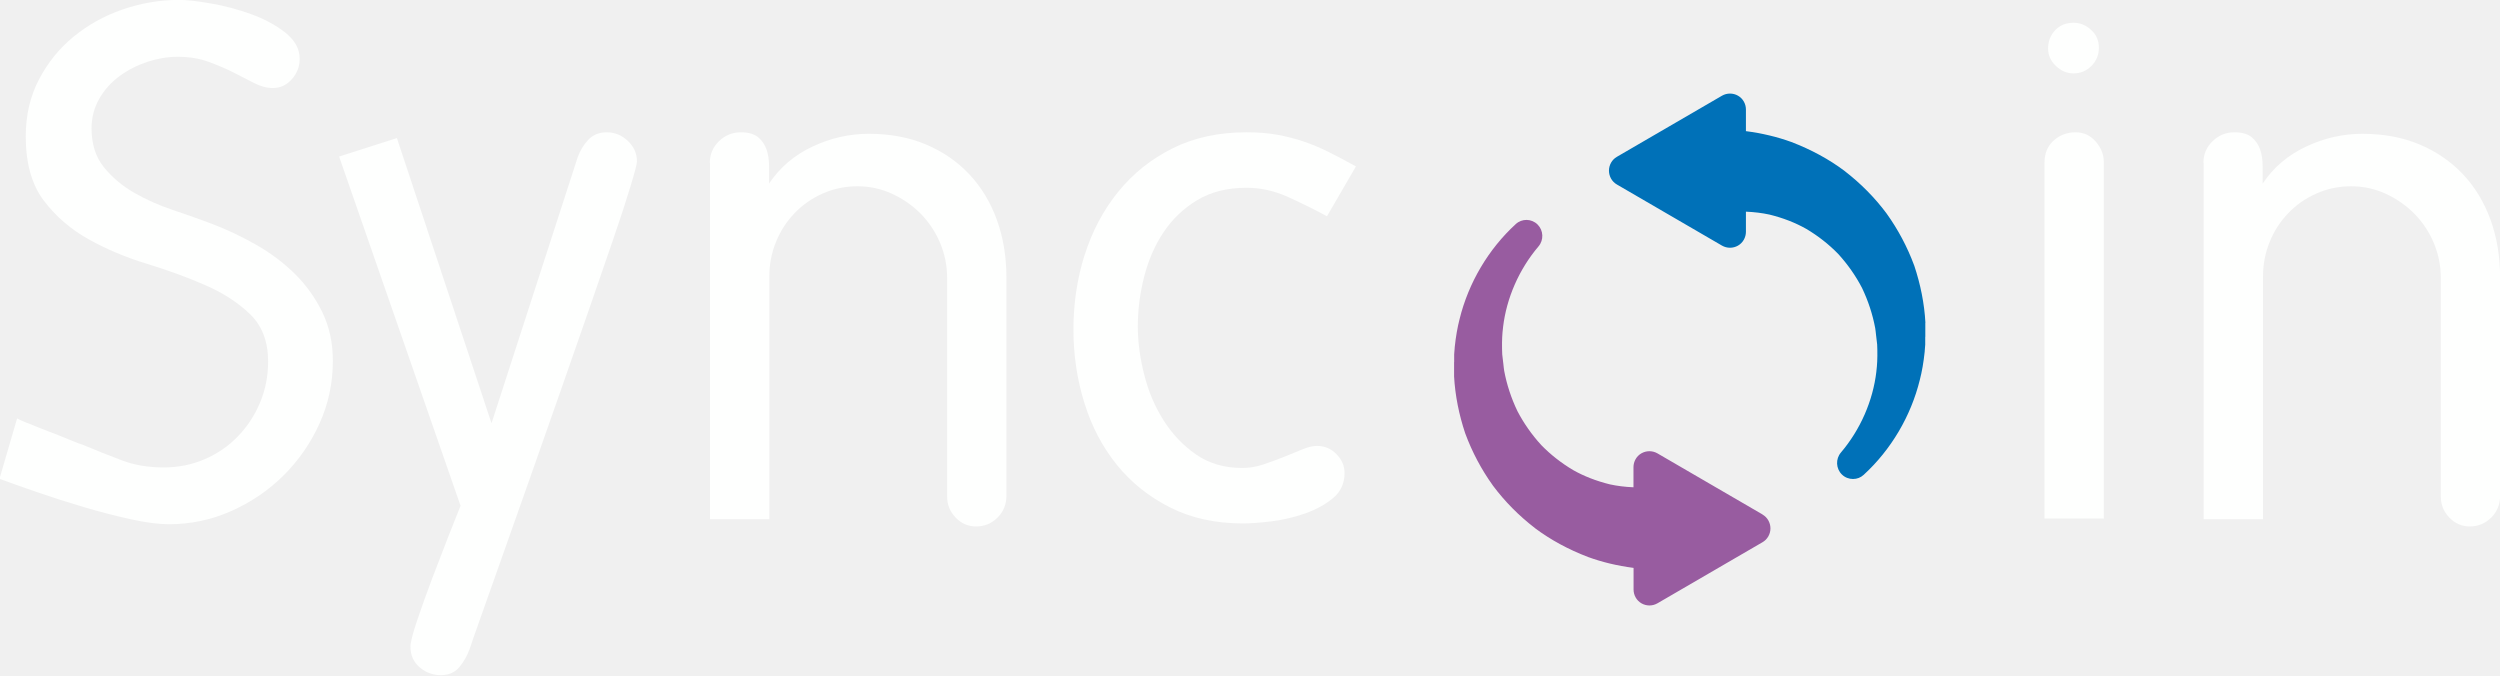
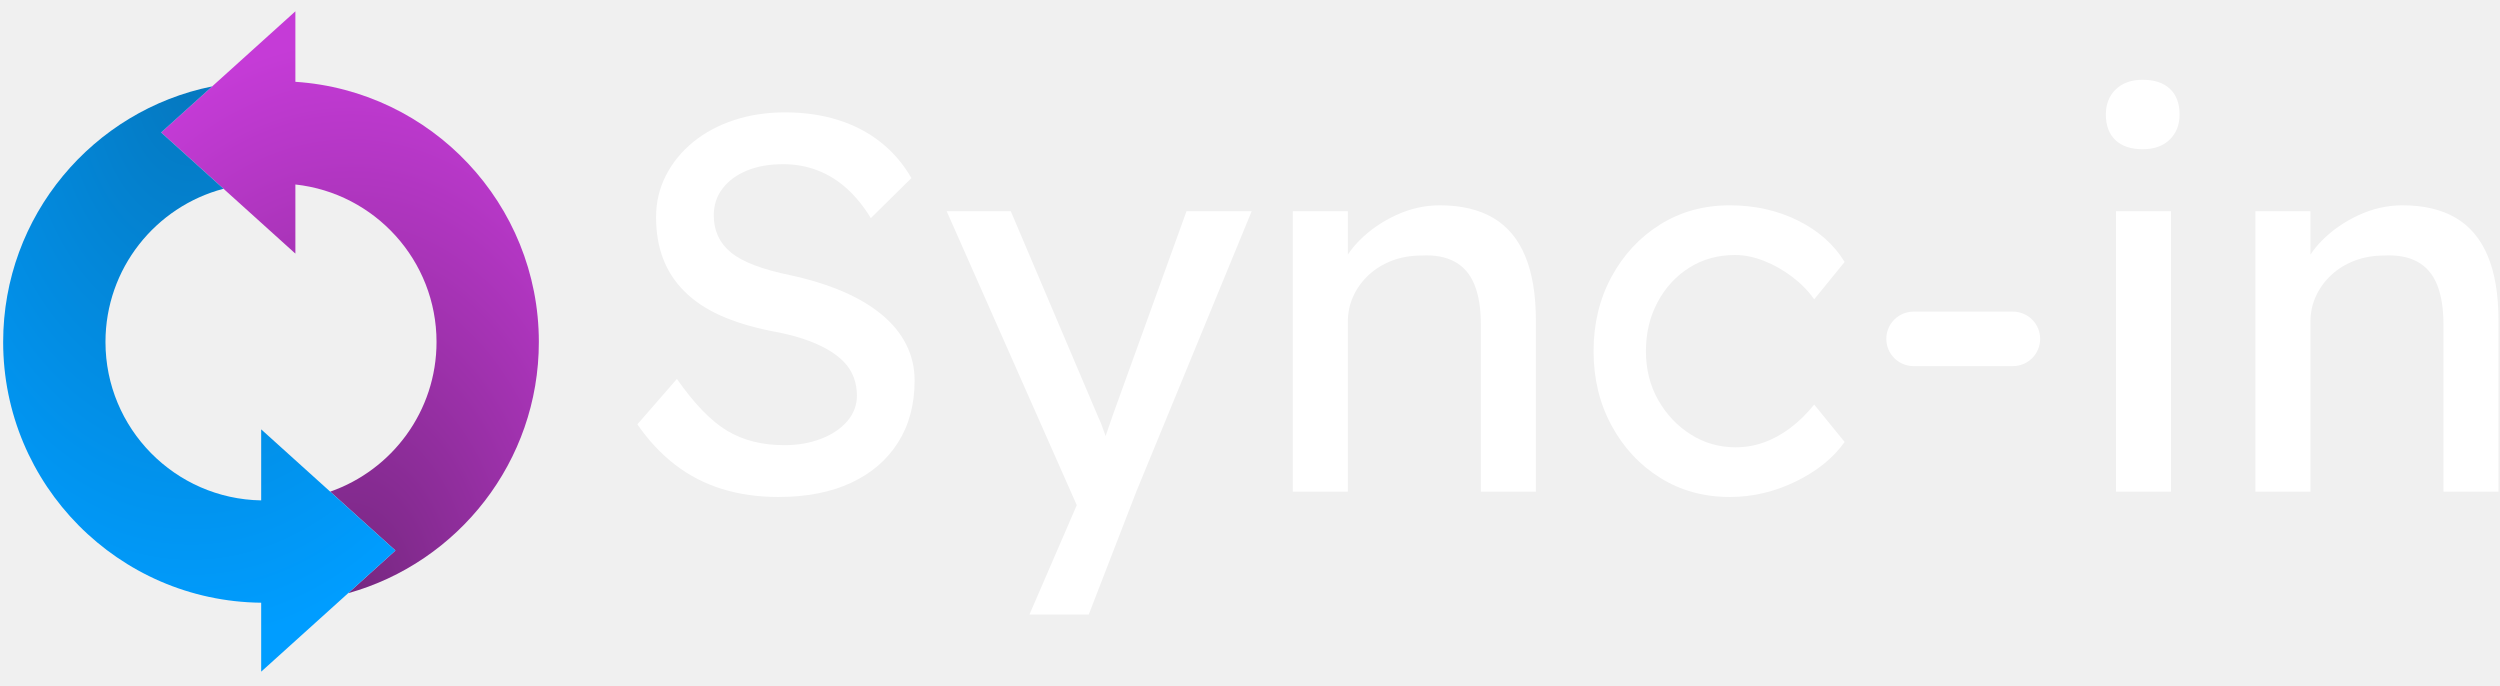
- <svg xmlns="http://www.w3.org/2000/svg" id="Calque_1" data-name="Calque 1" viewBox="0 0 283.46 76.54">
+ <svg xmlns="http://www.w3.org/2000/svg" xmlns:ns1="https://boxy-svg.com" width="100%" height="100%" viewBox="0 0 780 214" version="1.1" style="fill-rule:evenodd;clip-rule:evenodd;stroke-linejoin:round;stroke-miterlimit:2;">
+   <rect id="logo-primary" x="0" y="0" width="779.528" height="213.089" style="fill:none;" />
+   <clipPath id="_clip1">
+     <rect x="0" y="0" width="779.528" height="213.089" />
+   </clipPath>
+   <g clip-path="url(#_clip1)">
+     <g>
+       <g>
+         <path d="M50.274,41.328l41.886,-37.8l-0,21.996c42.39,2.779 75.96,38.087 75.96,81.175c0,37.333 -25.202,68.825 -59.506,78.38l14.759,-13.319l-20.355,-18.369c19.308,-6.727 33.179,-25.102 33.179,-46.691c0,-25.459 -19.289,-46.448 -44.038,-49.137l0,21.565l-41.886,-37.8Z" style="fill:url(#_Radial2);" />
+         <path d="M69.739,58.894c-21.187,5.576 -36.831,24.878 -36.831,47.806c0,26.997 21.691,48.968 48.58,49.421l0,-22.16l41.886,37.8l-41.886,37.8l0,-21.513c-44.509,-0.456 -80.503,-36.731 -80.503,-81.347c0,-39.377 28.038,-72.258 65.222,-79.749l-15.932,14.378l19.464,17.565Z" style="fill:url(#_Radial3);" />
+       </g>
+       <g>
+         <path d="M242.861,155.059c-6.333,0 -12.194,-0.833 -17.583,-2.5c-5.389,-1.667 -10.278,-4.194 -14.667,-7.583c-4.389,-3.389 -8.306,-7.583 -11.75,-12.583l12.333,-14.167c5.444,7.778 10.667,13.167 15.667,16.167c5,3 10.944,4.5 17.833,4.5c4.222,0 8.056,-0.667 11.5,-2c3.444,-1.333 6.167,-3.167 8.167,-5.5c2,-2.333 3,-5 3,-8c0,-2 -0.333,-3.889 -1,-5.667c-0.667,-1.778 -1.694,-3.389 -3.083,-4.833c-1.389,-1.444 -3.167,-2.778 -5.333,-4c-2.167,-1.222 -4.694,-2.306 -7.583,-3.25c-2.889,-0.944 -6.222,-1.75 -10,-2.417c-6,-1.222 -11.222,-2.833 -15.667,-4.833c-4.444,-2 -8.167,-4.5 -11.167,-7.5c-3,-3 -5.222,-6.417 -6.667,-10.25c-1.444,-3.833 -2.167,-8.139 -2.167,-12.917c0,-4.667 1.028,-9 3.083,-13c2.056,-4 4.889,-7.472 8.5,-10.417c3.611,-2.944 7.861,-5.222 12.75,-6.833c4.889,-1.611 10.167,-2.417 15.833,-2.417c6,0 11.5,0.778 16.5,2.333c5,1.556 9.444,3.861 13.333,6.917c3.889,3.056 7.111,6.806 9.667,11.25l-12.667,12.5c-2.222,-3.667 -4.722,-6.75 -7.5,-9.25c-2.778,-2.5 -5.833,-4.389 -9.167,-5.667c-3.333,-1.278 -6.889,-1.917 -10.667,-1.917c-4.333,0 -8.111,0.667 -11.333,2c-3.222,1.333 -5.75,3.194 -7.583,5.583c-1.833,2.389 -2.75,5.194 -2.75,8.417c0,2.333 0.444,4.472 1.333,6.417c0.889,1.944 2.25,3.667 4.083,5.167c1.833,1.5 4.306,2.833 7.417,4c3.111,1.167 6.833,2.194 11.167,3.083c6.111,1.333 11.556,3.028 16.333,5.083c4.778,2.056 8.833,4.472 12.167,7.25c3.333,2.778 5.861,5.889 7.583,9.333c1.722,3.444 2.583,7.167 2.583,11.167c0,7.444 -1.722,13.889 -5.167,19.333c-3.444,5.444 -8.333,9.639 -14.667,12.583c-6.333,2.944 -13.889,4.417 -22.667,4.417Z" style="fill:#fff;fill-rule:nonzero;" />
+         <path d="M335.953,157.613l-40.592,-91.72l20,0l27.333,64.333c0.556,1.111 1.222,2.806 2,5.083c0.085,0.249 0.169,0.498 0.251,0.746c0.833,-2.332 1.638,-4.664 2.415,-6.996l22.833,-63.167l20.333,0l-36,87.5l-14.833,38.333l-18.5,0l14.759,-34.113Z" style="fill:#fff;" />
+         <path d="M420.528,79.432c0.981,-1.484 2.147,-2.914 3.5,-4.29c3.222,-3.278 7.056,-5.944 11.5,-8c4.444,-2.056 9,-3.083 13.667,-3.083c6.667,0 12.222,1.306 16.667,3.917c4.444,2.611 7.778,6.583 10,11.917c2.222,5.333 3.333,12.056 3.333,20.167l0,53.333l-17.167,0l0,-52.167c0,-5 -0.667,-9.139 -2,-12.417c-1.333,-3.278 -3.389,-5.667 -6.167,-7.167c-2.778,-1.5 -6.222,-2.139 -10.333,-1.917c-3.333,0 -6.389,0.528 -9.167,1.583c-2.778,1.056 -5.194,2.528 -7.25,4.417c-2.056,1.889 -3.667,4.083 -4.833,6.583c-1.167,2.5 -1.75,5.194 -1.75,8.083l0,53l-17.167,0l0,-87.5l17.167,0l0,13.54Z" style="fill:#fff;" />
+         <path d="M539.694,155.059c-8.111,0 -15.361,-2 -21.75,-6c-6.389,-4 -11.444,-9.444 -15.167,-16.333c-3.722,-6.889 -5.583,-14.611 -5.583,-23.167c0,-8.556 1.861,-16.278 5.583,-23.167c3.722,-6.889 8.778,-12.333 15.167,-16.333c6.389,-4 13.639,-6 21.75,-6c7.778,0 14.861,1.583 21.25,4.75c6.389,3.167 11.25,7.472 14.583,12.917l-9.5,11.667c-1.778,-2.556 -4.056,-4.889 -6.833,-7c-2.778,-2.111 -5.722,-3.778 -8.833,-5c-3.111,-1.222 -6.111,-1.833 -9,-1.833c-5.333,0 -10.083,1.306 -14.25,3.917c-4.167,2.611 -7.472,6.194 -9.917,10.75c-2.444,4.556 -3.667,9.667 -3.667,15.333c0,5.667 1.278,10.75 3.833,15.25c2.556,4.5 5.944,8.083 10.167,10.75c4.222,2.667 8.889,4 14,4c3,0 5.917,-0.5 8.75,-1.5c2.833,-1 5.583,-2.5 8.25,-4.5c2.667,-2 5.167,-4.444 7.5,-7.333l9.5,11.667c-3.556,5 -8.639,9.111 -15.25,12.333c-6.611,3.222 -13.472,4.833 -20.583,4.833Z" style="fill:#fff;fill-rule:nonzero;" />
+         <path d="M597.028,114.226c-2.254,0 -4.416,-0.896 -6.01,-2.49c-1.594,-1.594 -2.49,-3.756 -2.49,-6.01c0,-0 0,-0 0,-0c0,-2.254 0.896,-4.416 2.49,-6.01c1.594,-1.594 3.756,-2.49 6.01,-2.49c8.737,-0 22.263,-0 31,-0c2.254,-0 4.416,0.896 6.01,2.49c1.594,1.594 2.49,3.756 2.49,6.01c-0,0 -0,0 -0,0c-0,2.254 -0.896,4.416 -2.49,6.01c-1.594,1.594 -3.756,2.49 -6.01,2.49l-31,0Z" style="fill:#fff;fill-rule:nonzero;" />
+         <path d="M660.194,153.392l0,-87.5l17.167,0l0,87.5l-17.167,0Zm8.333,-106.833c-3.667,0 -6.5,-0.944 -8.5,-2.833c-2,-1.889 -3,-4.556 -3,-8c0,-3.222 1.028,-5.833 3.083,-7.833c2.056,-2 4.861,-3 8.417,-3c3.667,0 6.5,0.944 8.5,2.833c2,1.889 3,4.556 3,8c0,3.222 -1.028,5.833 -3.083,7.833c-2.056,2 -4.861,3 -8.417,3Z" style="fill:#fff;fill-rule:nonzero;" />
+         <path d="M720.861,79.432c0.981,-1.484 2.147,-2.914 3.5,-4.29c3.222,-3.278 7.056,-5.944 11.5,-8c4.444,-2.056 9,-3.083 13.667,-3.083c6.667,0 12.222,1.306 16.667,3.917c4.444,2.611 7.778,6.583 10,11.917c2.222,5.333 3.333,12.056 3.333,20.167l0,53.333l-17.167,0l0,-52.167c0,-5 -0.667,-9.139 -2,-12.417c-1.333,-3.278 -3.389,-5.667 -6.167,-7.167c-2.778,-1.5 -6.222,-2.139 -10.333,-1.917c-3.333,0 -6.389,0.528 -9.167,1.583c-2.778,1.056 -5.194,2.528 -7.25,4.417c-2.056,1.889 -3.667,4.083 -4.833,6.583c-1.167,2.5 -1.75,5.194 -1.75,8.083l0,53l-17.167,0l0,-87.5l17.167,0l0,13.54Z" style="fill:#fff;" />
+       </g>
+     </g>
+   </g>
  <defs>
-     <style>
-       .cls-1 {
-         fill: #0071b8;
-       }
- 
-       .cls-2 {
-         fill: #985ca0;
-       }
- 
-       .cls-3 {
-         fill: #fefffe;
-       }
-     </style>
+     <radialGradient id="_Radial2" cx="0" cy="0" r="1" gradientUnits="userSpaceOnUse" gradientTransform="matrix(0,-174.0683,-117.3082,-0,109.4665,187.1685)">
+       <stop offset="0" style="stop-color:#75277f;stop-opacity:1" />
+       <stop offset="1" style="stop-color:#c53bd7;stop-opacity:1" />
+     </radialGradient>
+     <radialGradient id="_Radial3" cx="0" cy="0" r="1" gradientUnits="userSpaceOnUse" gradientTransform="matrix(-0,174.0683,117.3082,0,59.63891,26.23164)">
+       <stop offset="0" style="stop-color:#0578bf;stop-opacity:1" />
+       <stop offset="1" style="stop-color:#009dff;stop-opacity:1" />
+     </radialGradient>
+     <ns1:export>
+       <ns1:file format="png" path="logo-dark.png" dpi="400" />
+     </ns1:export>
  </defs>
-   <g>
-     <path class="cls-3" d="M3.12,47.96c.69,.3,1.47,.6,2.32,.93,.85,.32,1.67,.64,2.44,.97,.77,.32,1.27,.51,1.48,.56,1.55,.65,3.03,1.24,4.44,1.77,1.41,.54,3,.81,4.76,.81,1.65,0,3.2-.31,4.64-.93,1.44-.62,2.7-1.48,3.76-2.58,1.07-1.1,1.91-2.38,2.52-3.83,.61-1.45,.92-3.01,.92-4.67,0-2.26-.68-4.04-2.04-5.36-1.36-1.32-3.06-2.42-5.09-3.3-2.03-.89-4.23-1.69-6.61-2.42-2.38-.72-4.58-1.65-6.61-2.78-2.03-1.13-3.72-2.59-5.09-4.39-1.36-1.8-2.04-4.23-2.04-7.29,0-2.36,.49-4.5,1.48-6.4,.99-1.91,2.29-3.53,3.92-4.87,1.63-1.34,3.48-2.38,5.57-3.1,2.08-.72,4.22-1.09,6.41-1.09,.85,0,2.05,.13,3.6,.4,1.55,.27,3.07,.67,4.56,1.21,1.49,.54,2.79,1.23,3.88,2.09,1.09,.86,1.64,1.85,1.64,2.98,0,.86-.29,1.62-.88,2.3-.59,.67-1.31,1.01-2.16,1.01-.69,0-1.4-.19-2.12-.56-.72-.38-1.51-.78-2.36-1.21-.85-.43-1.8-.83-2.84-1.21s-2.2-.56-3.48-.56c-1.12,0-2.26,.19-3.4,.56-1.15,.38-2.2,.91-3.16,1.61-.96,.7-1.74,1.56-2.32,2.58-.59,1.02-.88,2.15-.88,3.38,0,1.77,.47,3.24,1.4,4.39,.93,1.15,2.08,2.12,3.44,2.9,1.36,.78,2.84,1.44,4.44,1.97,1.6,.54,3.04,1.05,4.32,1.53,1.71,.65,3.39,1.44,5.04,2.38,1.65,.94,3.12,2.04,4.4,3.3,1.28,1.26,2.32,2.71,3.12,4.35,.8,1.64,1.2,3.48,1.2,5.52,0,2.52-.51,4.9-1.52,7.13-1.01,2.23-2.38,4.19-4.08,5.88-1.71,1.69-3.68,3.03-5.93,4.03-2.24,.99-4.59,1.49-7.05,1.49-1.18,0-2.62-.19-4.32-.56-1.71-.38-3.47-.83-5.29-1.37-1.82-.54-3.58-1.1-5.29-1.69-1.71-.59-3.15-1.1-4.32-1.53l2-6.85c.05,.05,.43,.23,1.12,.52Z" />
-     <path class="cls-3" d="M45,15.65l10.73,32.34,9.77-30.16c.27-.75,.67-1.41,1.2-1.98,.53-.56,1.23-.85,2.08-.85,.91,0,1.71,.32,2.4,.97,.69,.65,1.04,1.43,1.04,2.34,0,.27-.24,1.2-.72,2.78-.48,1.59-1.13,3.59-1.96,6.01-.83,2.42-1.78,5.16-2.84,8.23-1.07,3.07-2.16,6.2-3.28,9.4-1.12,3.2-2.24,6.39-3.36,9.56-1.12,3.17-2.15,6.08-3.08,8.71-.93,2.63-1.74,4.89-2.4,6.77-.67,1.88-1.11,3.15-1.32,3.79-.27,.75-.65,1.44-1.16,2.06-.51,.62-1.21,.93-2.12,.93s-1.71-.3-2.4-.89c-.69-.59-1.04-1.37-1.04-2.34,0-.48,.25-1.48,.76-2.98,.51-1.51,1.08-3.11,1.72-4.8,.64-1.69,1.27-3.32,1.88-4.88,.61-1.56,1.05-2.66,1.32-3.31l-13.77-39.6,6.57-2.1Z" />
-     <path class="cls-3" d="M80.48,18.47c0-.97,.35-1.79,1.04-2.46,.69-.67,1.52-1.01,2.48-1.01,.85,0,1.51,.19,1.96,.56,.45,.38,.77,.85,.96,1.41,.19,.56,.28,1.2,.28,1.9v1.94c1.23-1.83,2.87-3.23,4.93-4.19,2.05-.97,4.18-1.45,6.37-1.45,2.4,0,4.56,.4,6.49,1.21,1.92,.81,3.56,1.94,4.92,3.39,1.36,1.45,2.4,3.17,3.12,5.16,.72,1.99,1.08,4.17,1.08,6.53v24.76c0,.97-.33,1.79-1,2.46-.67,.67-1.48,1.01-2.44,1.01-.91,0-1.68-.34-2.32-1.01s-.96-1.46-.96-2.38V31.53c0-1.4-.27-2.73-.8-3.99-.53-1.26-1.27-2.36-2.2-3.31-.93-.94-2.02-1.69-3.24-2.26-1.23-.56-2.54-.85-3.92-.85s-2.7,.27-3.92,.81c-1.23,.54-2.3,1.28-3.2,2.22-.91,.94-1.62,2.03-2.12,3.27-.51,1.24-.76,2.55-.76,3.95v27.5h-6.73V18.47Z" />
-     <path class="cls-3" d="M123,28.87c.85-2.69,2.12-5.07,3.8-7.14,1.68-2.07,3.74-3.71,6.17-4.92,2.43-1.21,5.22-1.81,8.37-1.81,1.28,0,2.44,.09,3.48,.28,1.04,.19,2.04,.44,3,.77,.96,.32,1.92,.73,2.88,1.21,.96,.48,1.97,1.02,3.04,1.61l-3.28,5.65c-1.39-.75-2.86-1.48-4.4-2.18-1.55-.7-3.12-1.05-4.72-1.05-2.19,0-4.06,.47-5.61,1.41-1.55,.94-2.82,2.15-3.8,3.63-.99,1.48-1.72,3.16-2.2,5.04-.48,1.88-.72,3.76-.72,5.65,0,1.72,.24,3.54,.72,5.44,.48,1.91,1.21,3.64,2.2,5.2,.99,1.56,2.21,2.85,3.68,3.87,1.47,1.02,3.22,1.53,5.24,1.53,.8,0,1.6-.13,2.4-.4,.8-.27,1.57-.55,2.32-.85,.75-.3,1.44-.58,2.08-.85,.64-.27,1.2-.4,1.68-.4,.85,0,1.59,.31,2.2,.93,.61,.62,.92,1.33,.92,2.14,0,1.18-.44,2.14-1.32,2.86-.88,.73-1.94,1.3-3.16,1.73-1.23,.43-2.5,.73-3.8,.89-1.31,.16-2.39,.24-3.24,.24-3.1,0-5.85-.6-8.25-1.81-2.4-1.21-4.42-2.82-6.05-4.84-1.63-2.02-2.86-4.36-3.68-7.02-.83-2.66-1.24-5.44-1.24-8.35s.43-5.78,1.28-8.47Z" />
-   </g>
-   <g>
-     <path class="cls-3" d="M231.82,18.39c0-1.02,.35-1.84,1.04-2.46,.69-.62,1.52-.93,2.48-.93,.91,0,1.67,.35,2.28,1.05,.61,.7,.92,1.48,.92,2.34V58.79h-6.73V18.39Zm1.2-14.96c.53-.56,1.23-.85,2.08-.85,.75,0,1.41,.27,2,.81,.59,.54,.88,1.21,.88,2.02s-.28,1.49-.84,2.06-1.24,.85-2.04,.85c-.75,0-1.41-.28-2-.85-.59-.56-.88-1.22-.88-1.98,0-.81,.27-1.49,.8-2.06Z" />
-     <path class="cls-3" d="M249.83,18.47c0-.97,.35-1.79,1.04-2.46,.69-.67,1.52-1.01,2.48-1.01,.85,0,1.51,.19,1.96,.56,.45,.38,.77,.85,.96,1.41,.19,.56,.28,1.2,.28,1.9v1.94c1.23-1.83,2.87-3.23,4.93-4.19,2.05-.97,4.18-1.45,6.37-1.45,2.4,0,4.56,.4,6.49,1.21,1.92,.81,3.56,1.94,4.93,3.39,1.36,1.45,2.4,3.17,3.12,5.16,.72,1.99,1.08,4.17,1.08,6.53v24.76c0,.97-.33,1.79-1,2.46-.67,.67-1.48,1.01-2.44,1.01-.91,0-1.68-.34-2.32-1.01s-.96-1.46-.96-2.38V31.53c0-1.4-.27-2.73-.8-3.99-.53-1.26-1.27-2.36-2.2-3.31-.93-.94-2.02-1.69-3.24-2.26-1.23-.56-2.54-.85-3.92-.85s-2.7,.27-3.92,.81c-1.23,.54-2.3,1.28-3.2,2.22-.91,.94-1.62,2.03-2.12,3.27-.51,1.24-.76,2.55-.76,3.95v27.5h-6.73V18.47Z" />
-   </g>
-   <g>
-     <path class="cls-2" d="M199.84,58.33l-11.92-6.93c-.56-.32-1.25-.32-1.81,0-.56,.32-.9,.93-.9,1.57v2.28c-.96-.04-1.84-.15-2.67-.33-1.55-.38-2.95-.93-4.17-1.62-1.35-.8-2.57-1.76-3.62-2.84-1.06-1.16-1.97-2.45-2.7-3.85-.71-1.48-1.21-3.02-1.5-4.57-.04-.23-.06-.48-.09-.74-.02-.17-.04-.34-.06-.51l-.07-.6-.02-.6c-.02-.97,.02-1.75,.11-2.45,0,0,0-.02,0-.03,.39-3.32,1.82-6.58,4.02-9.17,.62-.73,.57-1.82-.11-2.49-.68-.67-1.77-.69-2.47-.04-3.1,2.84-5.36,6.66-6.37,10.78-.24,.94-.42,1.95-.55,3.19,0,.01,0,.03,0,.04l-.06,.75s0,.08,0,.13v.75s-.01,.02-.01,.03c0,.16,0,.32,0,.48,0,.35,0,.71,0,1.09,0,.01,0,.03,0,.04,.12,2.15,.55,4.31,1.26,6.44,0,.02,.01,.04,.02,.05,.77,2.08,1.82,4.06,3.12,5.87,0,.01,.01,.02,.02,.03,1.32,1.77,2.92,3.39,4.74,4.79,0,0,.01,.01,.02,.02,1.75,1.31,3.77,2.41,6.02,3.27,0,0,.02,0,.03,.01,1.57,.57,3.28,.98,5.12,1.22v2.45c0,.65,.34,1.25,.9,1.57,.28,.16,.59,.24,.9,.24s.62-.08,.9-.24l11.92-6.93c.56-.32,.9-.93,.9-1.57s-.34-1.25-.9-1.57Z" />
-     <path class="cls-1" d="M218.31,36.61s0-.03,0-.04c-.12-2.15-.55-4.31-1.26-6.44,0-.02-.01-.04-.02-.05-.77-2.08-1.82-4.06-3.12-5.87,0-.01-.01-.02-.02-.03-1.32-1.77-2.92-3.39-4.74-4.79,0,0-.01-.01-.02-.02-1.75-1.31-3.77-2.41-6.02-3.27,0,0-.02,0-.03-.01-1.57-.57-3.28-.98-5.12-1.22v-2.45c0-.65-.34-1.25-.9-1.57-.56-.32-1.25-.32-1.81,0l-11.92,6.93c-.56,.32-.9,.93-.9,1.57s.34,1.25,.9,1.57l11.92,6.93c.56,.32,1.25,.32,1.81,0,.56-.32,.9-.93,.9-1.57v-2.28c.96,.04,1.84,.15,2.67,.33,1.55,.38,2.95,.93,4.17,1.62,1.35,.8,2.57,1.76,3.62,2.84,1.06,1.16,1.97,2.45,2.7,3.85,.71,1.48,1.21,3.02,1.5,4.57,.04,.23,.06,.48,.09,.74,.02,.17,.04,.34,.06,.51l.07,.6,.02,.6c.02,.97-.02,1.75-.11,2.45,0,0,0,.02,0,.03-.39,3.32-1.82,6.58-4.02,9.17-.62,.73-.57,1.82,.11,2.49,.35,.34,.8,.51,1.26,.51s.87-.16,1.21-.47c3.1-2.84,5.36-6.66,6.37-10.78,.24-.94,.42-1.95,.55-3.19,0-.01,0-.03,0-.04l.06-.75s0-.08,0-.13v-.75s.01-.02,.01-.03c0-.16,0-.32,0-.48,0-.35,0-.71,0-1.09Z" />
-   </g>
</svg>
